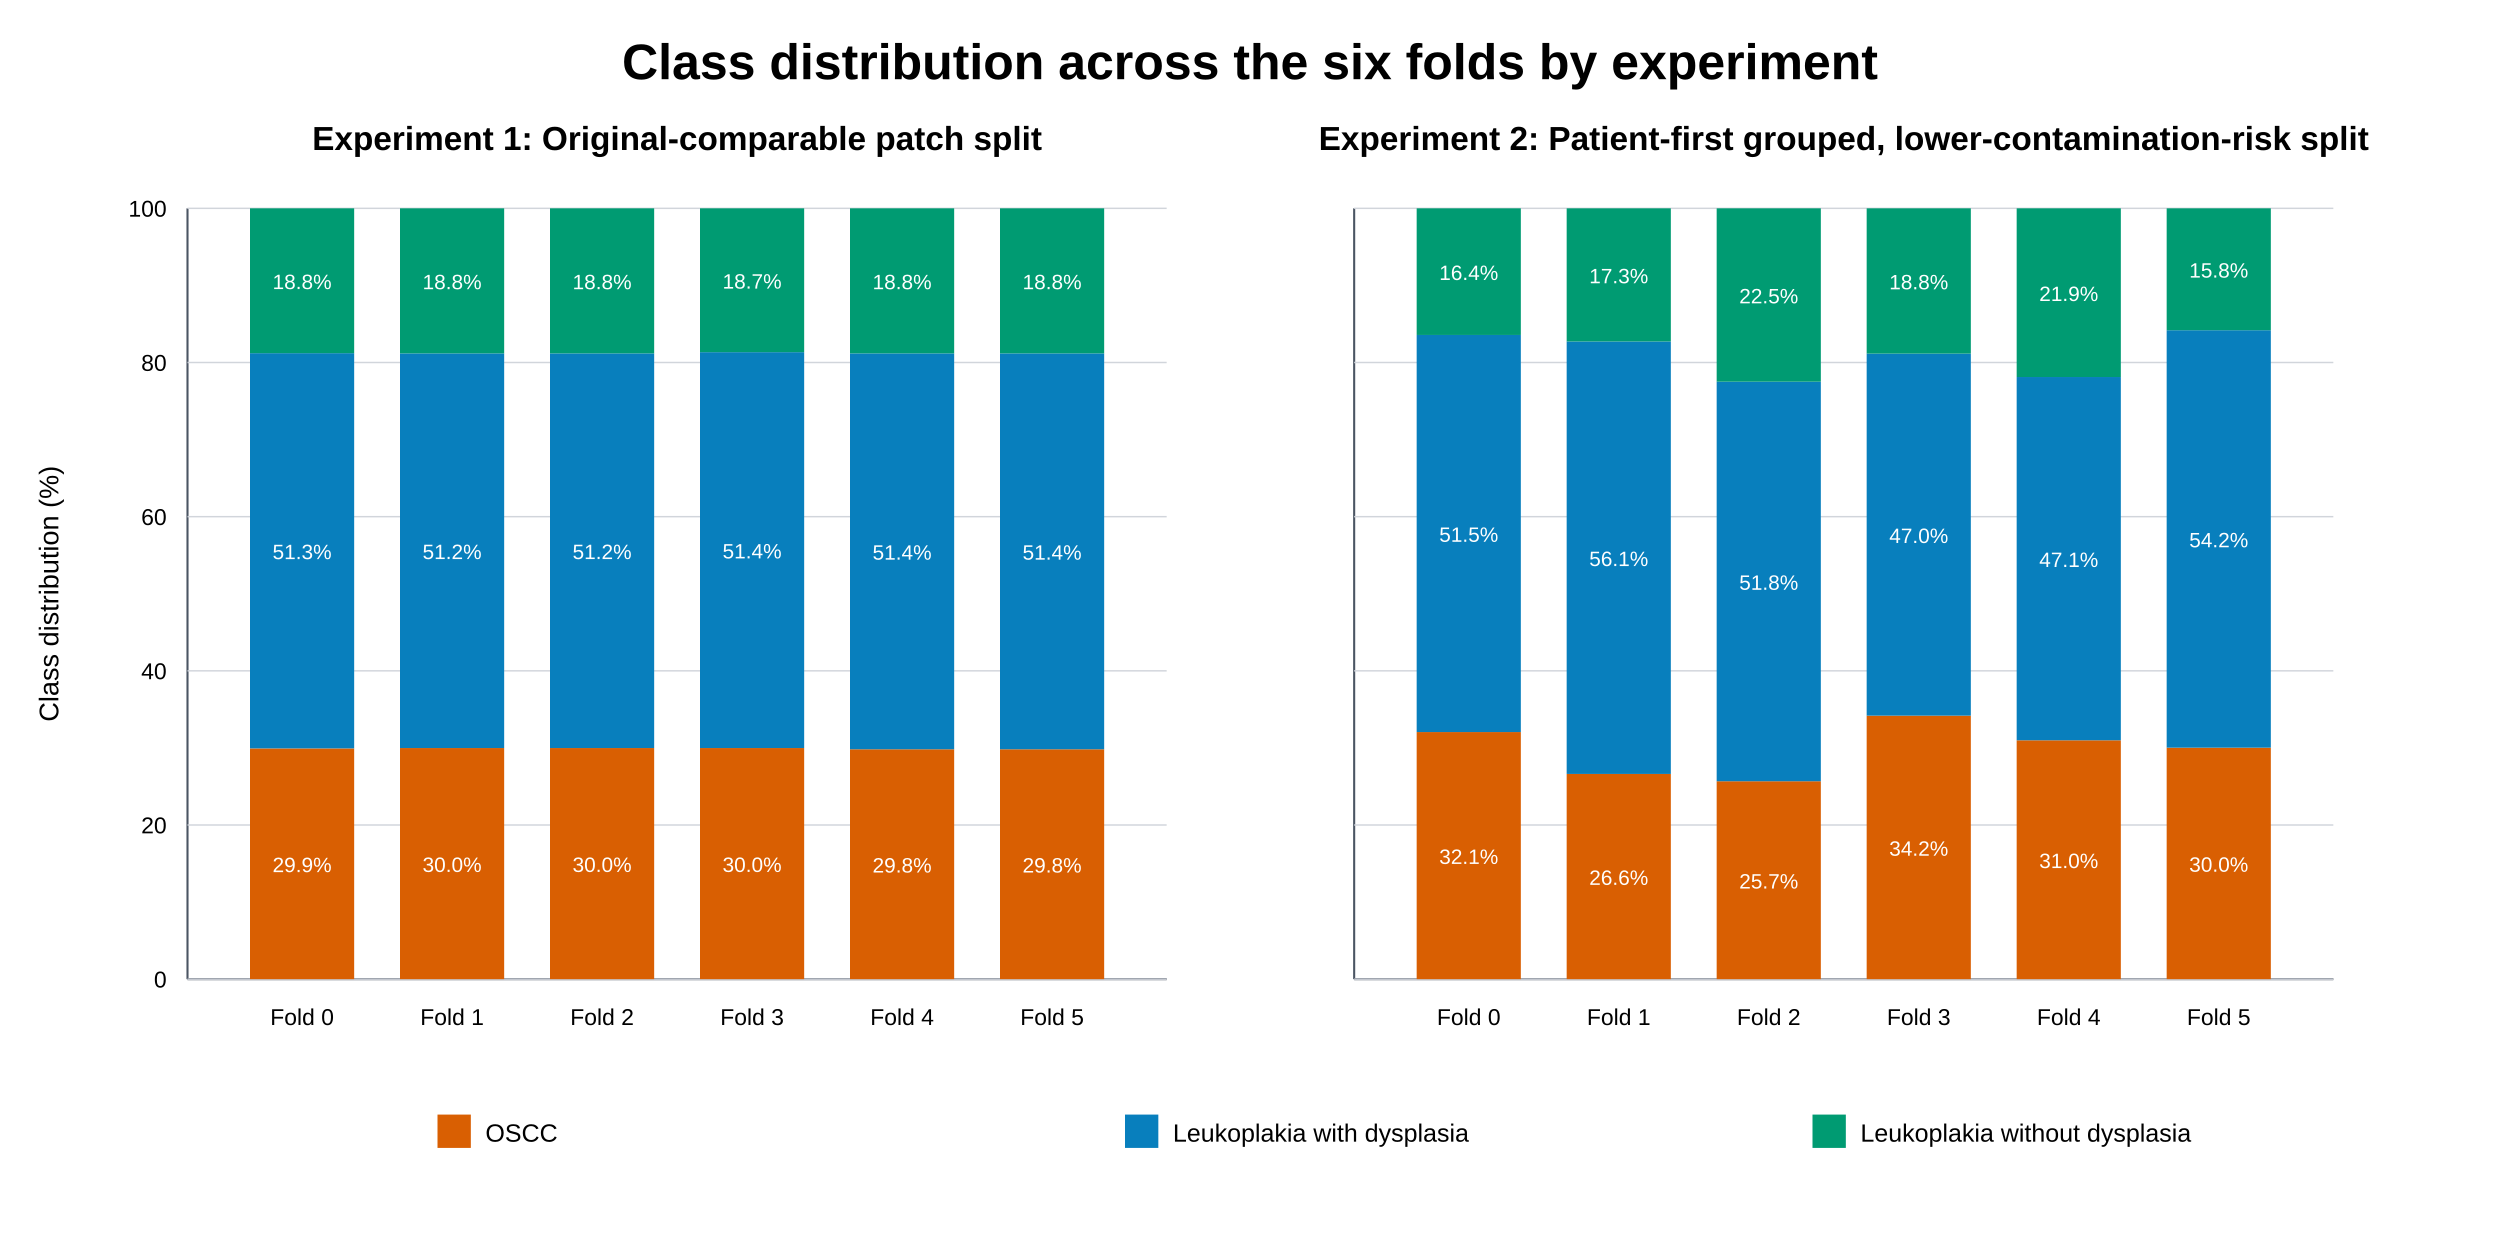
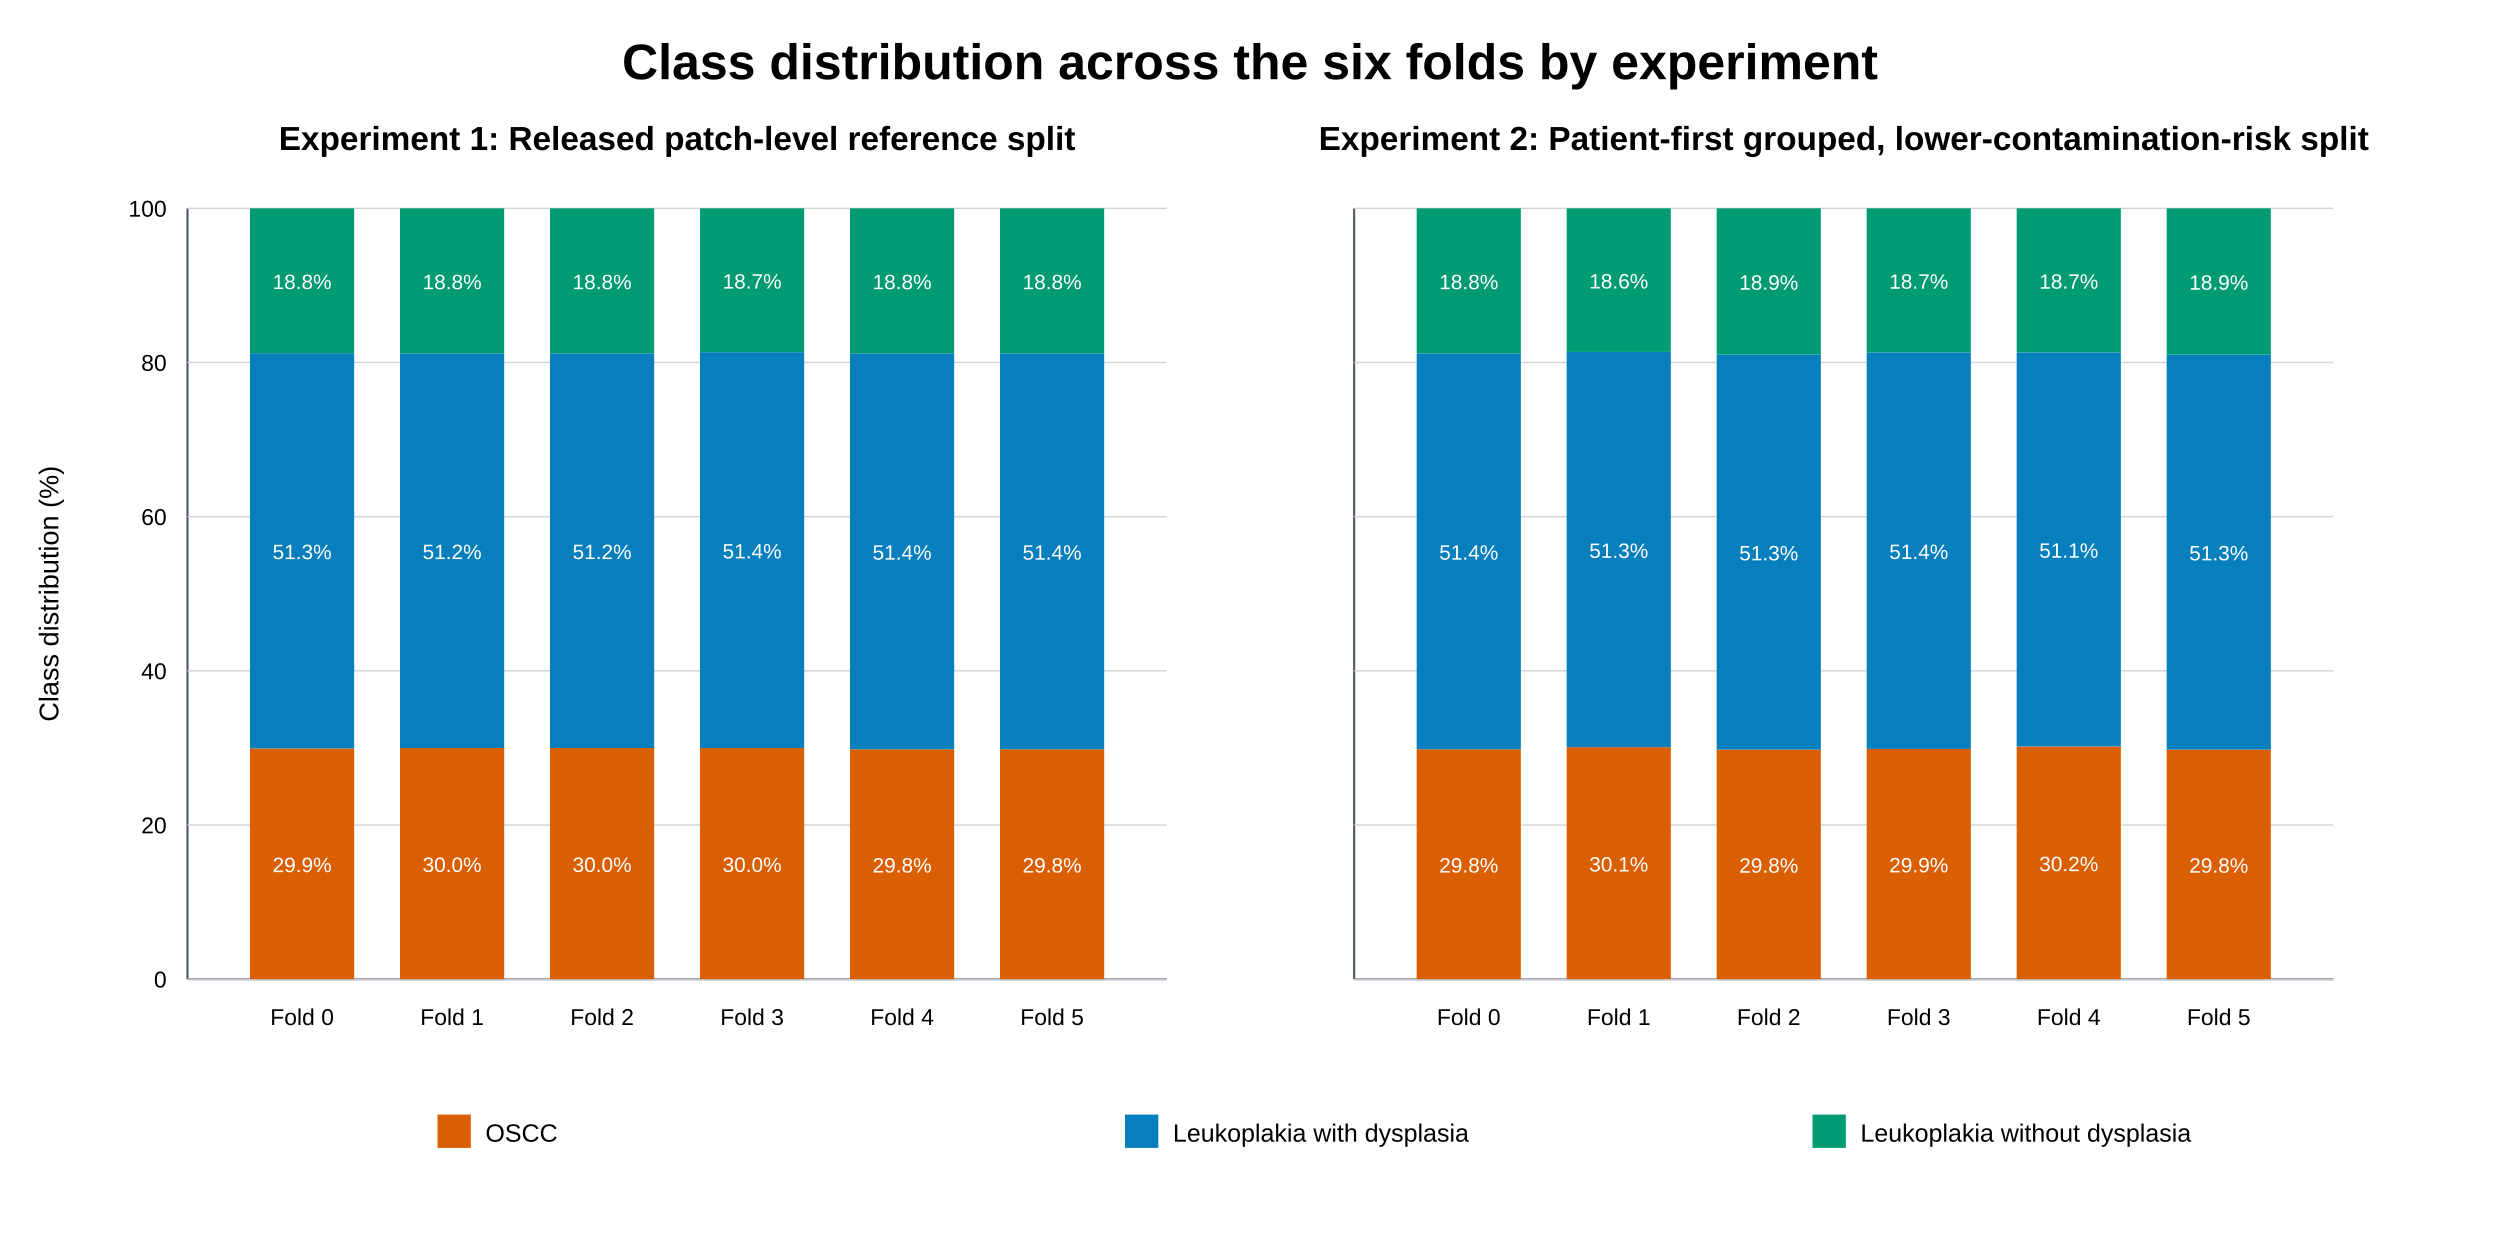
<svg xmlns="http://www.w3.org/2000/svg" width="1200" height="600" viewBox="0 0 1200 600" role="img">
  <rect width="100%" height="100%" fill="white" />
  <text x="600" y="38" text-anchor="middle" font-family="Arial, sans-serif" font-size="24" font-weight="700">Class distribution across the six folds by experiment</text>
-   <text x="325" y="72" text-anchor="middle" font-family="Arial, sans-serif" font-size="16" font-weight="700">Experiment 1: Original-comparable patch split</text>
+   <text x="325" y="72" text-anchor="middle" font-family="Arial, sans-serif" font-size="16" font-weight="700">Experiment 1: Released patch-level reference split</text>
  <line x1="90" y1="100" x2="90" y2="470" stroke="#4b5563" />
  <line x1="90" y1="470" x2="560" y2="470" stroke="#4b5563" />
  <line x1="90" y1="470.0" x2="560" y2="470.0" stroke="#d1d5db" stroke-width="0.7" />
  <text x="80" y="474.0" text-anchor="end" font-family="Arial, sans-serif" font-size="11">0</text>
  <line x1="90" y1="396.0" x2="560" y2="396.0" stroke="#d1d5db" stroke-width="0.7" />
  <text x="80" y="400.0" text-anchor="end" font-family="Arial, sans-serif" font-size="11">20</text>
  <line x1="90" y1="322.0" x2="560" y2="322.0" stroke="#d1d5db" stroke-width="0.7" />
  <text x="80" y="326.0" text-anchor="end" font-family="Arial, sans-serif" font-size="11">40</text>
  <line x1="90" y1="248.0" x2="560" y2="248.0" stroke="#d1d5db" stroke-width="0.7" />
  <text x="80" y="252.0" text-anchor="end" font-family="Arial, sans-serif" font-size="11">60</text>
  <line x1="90" y1="174.0" x2="560" y2="174.0" stroke="#d1d5db" stroke-width="0.7" />
  <text x="80" y="178.0" text-anchor="end" font-family="Arial, sans-serif" font-size="11">80</text>
  <line x1="90" y1="100.0" x2="560" y2="100.0" stroke="#d1d5db" stroke-width="0.7" />
  <text x="80" y="104.0" text-anchor="end" font-family="Arial, sans-serif" font-size="11">100</text>
  <rect x="120" y="359.24" width="50" height="110.76" fill="#d95f02" />
  <text x="145" y="418.62" text-anchor="middle" font-family="Arial, sans-serif" font-size="10" fill="white">29.9%</text>
  <rect x="120" y="169.52" width="50" height="189.71" fill="#087fbd" />
  <text x="145" y="268.38" text-anchor="middle" font-family="Arial, sans-serif" font-size="10" fill="white">51.3%</text>
  <rect x="120" y="100.00" width="50" height="69.52" fill="#009b72" />
  <text x="145" y="138.76" text-anchor="middle" font-family="Arial, sans-serif" font-size="10" fill="white">18.8%</text>
  <text x="145" y="492" text-anchor="middle" font-family="Arial, sans-serif" font-size="11">Fold 0</text>
  <rect x="192" y="359.06" width="50" height="110.94" fill="#d95f02" />
  <text x="217" y="418.53" text-anchor="middle" font-family="Arial, sans-serif" font-size="10" fill="white">30.0%</text>
  <rect x="192" y="169.63" width="50" height="189.43" fill="#087fbd" />
  <text x="217" y="268.35" text-anchor="middle" font-family="Arial, sans-serif" font-size="10" fill="white">51.2%</text>
  <rect x="192" y="100.00" width="50" height="69.63" fill="#009b72" />
  <text x="217" y="138.82" text-anchor="middle" font-family="Arial, sans-serif" font-size="10" fill="white">18.8%</text>
  <text x="217" y="492" text-anchor="middle" font-family="Arial, sans-serif" font-size="11">Fold 1</text>
  <rect x="264" y="359.06" width="50" height="110.94" fill="#d95f02" />
  <text x="289" y="418.53" text-anchor="middle" font-family="Arial, sans-serif" font-size="10" fill="white">30.0%</text>
  <rect x="264" y="169.63" width="50" height="189.43" fill="#087fbd" />
  <text x="289" y="268.35" text-anchor="middle" font-family="Arial, sans-serif" font-size="10" fill="white">51.2%</text>
  <rect x="264" y="100.00" width="50" height="69.63" fill="#009b72" />
  <text x="289" y="138.82" text-anchor="middle" font-family="Arial, sans-serif" font-size="10" fill="white">18.8%</text>
  <text x="289" y="492" text-anchor="middle" font-family="Arial, sans-serif" font-size="11">Fold 2</text>
  <rect x="336" y="359.06" width="50" height="110.94" fill="#d95f02" />
  <text x="361" y="418.53" text-anchor="middle" font-family="Arial, sans-serif" font-size="10" fill="white">30.0%</text>
  <rect x="336" y="169.04" width="50" height="190.02" fill="#087fbd" />
  <text x="361" y="268.05" text-anchor="middle" font-family="Arial, sans-serif" font-size="10" fill="white">51.4%</text>
  <rect x="336" y="100.00" width="50" height="69.04" fill="#009b72" />
  <text x="361" y="138.52" text-anchor="middle" font-family="Arial, sans-serif" font-size="10" fill="white">18.7%</text>
  <text x="361" y="492" text-anchor="middle" font-family="Arial, sans-serif" font-size="11">Fold 3</text>
  <rect x="408" y="359.65" width="50" height="110.35" fill="#d95f02" />
  <text x="433" y="418.82" text-anchor="middle" font-family="Arial, sans-serif" font-size="10" fill="white">29.8%</text>
  <rect x="408" y="169.63" width="50" height="190.02" fill="#087fbd" />
  <text x="433" y="268.64" text-anchor="middle" font-family="Arial, sans-serif" font-size="10" fill="white">51.4%</text>
  <rect x="408" y="100.00" width="50" height="69.63" fill="#009b72" />
  <text x="433" y="138.82" text-anchor="middle" font-family="Arial, sans-serif" font-size="10" fill="white">18.8%</text>
  <text x="433" y="492" text-anchor="middle" font-family="Arial, sans-serif" font-size="11">Fold 4</text>
  <rect x="480" y="359.65" width="50" height="110.35" fill="#d95f02" />
  <text x="505" y="418.82" text-anchor="middle" font-family="Arial, sans-serif" font-size="10" fill="white">29.8%</text>
  <rect x="480" y="169.63" width="50" height="190.02" fill="#087fbd" />
  <text x="505" y="268.64" text-anchor="middle" font-family="Arial, sans-serif" font-size="10" fill="white">51.4%</text>
  <rect x="480" y="100.00" width="50" height="69.63" fill="#009b72" />
  <text x="505" y="138.82" text-anchor="middle" font-family="Arial, sans-serif" font-size="10" fill="white">18.8%</text>
  <text x="505" y="492" text-anchor="middle" font-family="Arial, sans-serif" font-size="11">Fold 5</text>
  <text x="885" y="72" text-anchor="middle" font-family="Arial, sans-serif" font-size="16" font-weight="700">Experiment 2: Patient-first grouped, lower-contamination-risk split</text>
  <line x1="650" y1="100" x2="650" y2="470" stroke="#4b5563" />
  <line x1="650" y1="470" x2="1120" y2="470" stroke="#4b5563" />
  <line x1="650" y1="470.0" x2="1120" y2="470.0" stroke="#d1d5db" stroke-width="0.7" />
  <line x1="650" y1="396.0" x2="1120" y2="396.0" stroke="#d1d5db" stroke-width="0.7" />
  <line x1="650" y1="322.0" x2="1120" y2="322.0" stroke="#d1d5db" stroke-width="0.7" />
  <line x1="650" y1="248.0" x2="1120" y2="248.0" stroke="#d1d5db" stroke-width="0.7" />
  <line x1="650" y1="174.0" x2="1120" y2="174.0" stroke="#d1d5db" stroke-width="0.7" />
  <line x1="650" y1="100.0" x2="1120" y2="100.0" stroke="#d1d5db" stroke-width="0.7" />
-   <rect x="680" y="351.39" width="50" height="118.61" fill="#d95f02" />
-   <text x="705" y="414.69" text-anchor="middle" font-family="Arial, sans-serif" font-size="10" fill="white">32.1%</text>
-   <rect x="680" y="160.78" width="50" height="190.61" fill="#087fbd" />
-   <text x="705" y="260.08" text-anchor="middle" font-family="Arial, sans-serif" font-size="10" fill="white">51.5%</text>
-   <rect x="680" y="100.00" width="50" height="60.78" fill="#009b72" />
-   <text x="705" y="134.39" text-anchor="middle" font-family="Arial, sans-serif" font-size="10" fill="white">16.4%</text>
+   <rect x="680" y="359.65" width="50" height="110.35" fill="#d95f02" />
+   <text x="705" y="418.82" text-anchor="middle" font-family="Arial, sans-serif" font-size="10" fill="white">29.8%</text>
+   <rect x="680" y="169.63" width="50" height="190.02" fill="#087fbd" />
+   <text x="705" y="268.64" text-anchor="middle" font-family="Arial, sans-serif" font-size="10" fill="white">51.4%</text>
+   <rect x="680" y="100.00" width="50" height="69.63" fill="#009b72" />
+   <text x="705" y="138.82" text-anchor="middle" font-family="Arial, sans-serif" font-size="10" fill="white">18.8%</text>
  <text x="705" y="492" text-anchor="middle" font-family="Arial, sans-serif" font-size="11">Fold 0</text>
-   <rect x="752" y="371.49" width="50" height="98.51" fill="#d95f02" />
-   <text x="777" y="424.74" text-anchor="middle" font-family="Arial, sans-serif" font-size="10" fill="white">26.6%</text>
-   <rect x="752" y="163.91" width="50" height="207.58" fill="#087fbd" />
-   <text x="777" y="271.70" text-anchor="middle" font-family="Arial, sans-serif" font-size="10" fill="white">56.1%</text>
-   <rect x="752" y="100.00" width="50" height="63.91" fill="#009b72" />
-   <text x="777" y="135.96" text-anchor="middle" font-family="Arial, sans-serif" font-size="10" fill="white">17.3%</text>
+   <rect x="752" y="358.65" width="50" height="111.35" fill="#d95f02" />
+   <text x="777" y="418.32" text-anchor="middle" font-family="Arial, sans-serif" font-size="10" fill="white">30.1%</text>
+   <rect x="752" y="168.93" width="50" height="189.71" fill="#087fbd" />
+   <text x="777" y="267.79" text-anchor="middle" font-family="Arial, sans-serif" font-size="10" fill="white">51.3%</text>
+   <rect x="752" y="100.00" width="50" height="68.93" fill="#009b72" />
+   <text x="777" y="138.47" text-anchor="middle" font-family="Arial, sans-serif" font-size="10" fill="white">18.6%</text>
  <text x="777" y="492" text-anchor="middle" font-family="Arial, sans-serif" font-size="11">Fold 1</text>
-   <rect x="824" y="374.99" width="50" height="95.01" fill="#d95f02" />
-   <text x="849" y="426.50" text-anchor="middle" font-family="Arial, sans-serif" font-size="10" fill="white">25.7%</text>
-   <rect x="824" y="183.21" width="50" height="191.79" fill="#087fbd" />
-   <text x="849" y="283.10" text-anchor="middle" font-family="Arial, sans-serif" font-size="10" fill="white">51.8%</text>
-   <rect x="824" y="100.00" width="50" height="83.21" fill="#009b72" />
-   <text x="849" y="145.60" text-anchor="middle" font-family="Arial, sans-serif" font-size="10" fill="white">22.5%</text>
+   <rect x="824" y="359.82" width="50" height="110.18" fill="#d95f02" />
+   <text x="849" y="418.91" text-anchor="middle" font-family="Arial, sans-serif" font-size="10" fill="white">29.8%</text>
+   <rect x="824" y="170.11" width="50" height="189.71" fill="#087fbd" />
+   <text x="849" y="268.97" text-anchor="middle" font-family="Arial, sans-serif" font-size="10" fill="white">51.3%</text>
+   <rect x="824" y="100.00" width="50" height="70.11" fill="#009b72" />
+   <text x="849" y="139.06" text-anchor="middle" font-family="Arial, sans-serif" font-size="10" fill="white">18.9%</text>
  <text x="849" y="492" text-anchor="middle" font-family="Arial, sans-serif" font-size="11">Fold 2</text>
-   <rect x="896" y="343.51" width="50" height="126.49" fill="#d95f02" />
-   <text x="921" y="410.76" text-anchor="middle" font-family="Arial, sans-serif" font-size="10" fill="white">34.2%</text>
-   <rect x="896" y="169.74" width="50" height="173.77" fill="#087fbd" />
-   <text x="921" y="260.63" text-anchor="middle" font-family="Arial, sans-serif" font-size="10" fill="white">47.0%</text>
-   <rect x="896" y="100.00" width="50" height="69.74" fill="#009b72" />
-   <text x="921" y="138.87" text-anchor="middle" font-family="Arial, sans-serif" font-size="10" fill="white">18.8%</text>
+   <rect x="896" y="359.47" width="50" height="110.53" fill="#d95f02" />
+   <text x="921" y="418.74" text-anchor="middle" font-family="Arial, sans-serif" font-size="10" fill="white">29.9%</text>
+   <rect x="896" y="169.15" width="50" height="190.32" fill="#087fbd" />
+   <text x="921" y="268.31" text-anchor="middle" font-family="Arial, sans-serif" font-size="10" fill="white">51.4%</text>
+   <rect x="896" y="100.00" width="50" height="69.15" fill="#009b72" />
+   <text x="921" y="138.58" text-anchor="middle" font-family="Arial, sans-serif" font-size="10" fill="white">18.7%</text>
  <text x="921" y="492" text-anchor="middle" font-family="Arial, sans-serif" font-size="11">Fold 3</text>
-   <rect x="968" y="355.34" width="50" height="114.66" fill="#d95f02" />
-   <text x="993" y="416.67" text-anchor="middle" font-family="Arial, sans-serif" font-size="10" fill="white">31.0%</text>
-   <rect x="968" y="180.97" width="50" height="174.36" fill="#087fbd" />
-   <text x="993" y="272.15" text-anchor="middle" font-family="Arial, sans-serif" font-size="10" fill="white">47.1%</text>
-   <rect x="968" y="100.00" width="50" height="80.97" fill="#009b72" />
-   <text x="993" y="144.49" text-anchor="middle" font-family="Arial, sans-serif" font-size="10" fill="white">21.9%</text>
+   <rect x="968" y="358.29" width="50" height="111.71" fill="#d95f02" />
+   <text x="993" y="418.15" text-anchor="middle" font-family="Arial, sans-serif" font-size="10" fill="white">30.2%</text>
+   <rect x="968" y="169.15" width="50" height="189.14" fill="#087fbd" />
+   <text x="993" y="267.72" text-anchor="middle" font-family="Arial, sans-serif" font-size="10" fill="white">51.1%</text>
+   <rect x="968" y="100.00" width="50" height="69.15" fill="#009b72" />
+   <text x="993" y="138.58" text-anchor="middle" font-family="Arial, sans-serif" font-size="10" fill="white">18.7%</text>
  <text x="993" y="492" text-anchor="middle" font-family="Arial, sans-serif" font-size="11">Fold 4</text>
-   <rect x="1040" y="358.88" width="50" height="111.12" fill="#d95f02" />
-   <text x="1065" y="418.44" text-anchor="middle" font-family="Arial, sans-serif" font-size="10" fill="white">30.0%</text>
-   <rect x="1040" y="158.51" width="50" height="200.37" fill="#087fbd" />
-   <text x="1065" y="262.70" text-anchor="middle" font-family="Arial, sans-serif" font-size="10" fill="white">54.2%</text>
-   <rect x="1040" y="100.00" width="50" height="58.51" fill="#009b72" />
-   <text x="1065" y="133.26" text-anchor="middle" font-family="Arial, sans-serif" font-size="10" fill="white">15.8%</text>
+   <rect x="1040" y="359.82" width="50" height="110.18" fill="#d95f02" />
+   <text x="1065" y="418.91" text-anchor="middle" font-family="Arial, sans-serif" font-size="10" fill="white">29.8%</text>
+   <rect x="1040" y="170.11" width="50" height="189.71" fill="#087fbd" />
+   <text x="1065" y="268.97" text-anchor="middle" font-family="Arial, sans-serif" font-size="10" fill="white">51.3%</text>
+   <rect x="1040" y="100.00" width="50" height="70.11" fill="#009b72" />
+   <text x="1065" y="139.06" text-anchor="middle" font-family="Arial, sans-serif" font-size="10" fill="white">18.9%</text>
  <text x="1065" y="492" text-anchor="middle" font-family="Arial, sans-serif" font-size="11">Fold 5</text>
  <text x="28" y="285" transform="rotate(-90 28 285)" text-anchor="middle" font-family="Arial, sans-serif" font-size="13">Class distribution (%)</text>
  <rect x="210" y="535" width="16" height="16" fill="#d95f02" />
  <text x="233" y="548" font-family="Arial, sans-serif" font-size="12">OSCC</text>
  <rect x="540" y="535" width="16" height="16" fill="#087fbd" />
  <text x="563" y="548" font-family="Arial, sans-serif" font-size="12">Leukoplakia with dysplasia</text>
  <rect x="870" y="535" width="16" height="16" fill="#009b72" />
  <text x="893" y="548" font-family="Arial, sans-serif" font-size="12">Leukoplakia without dysplasia</text>
</svg>
